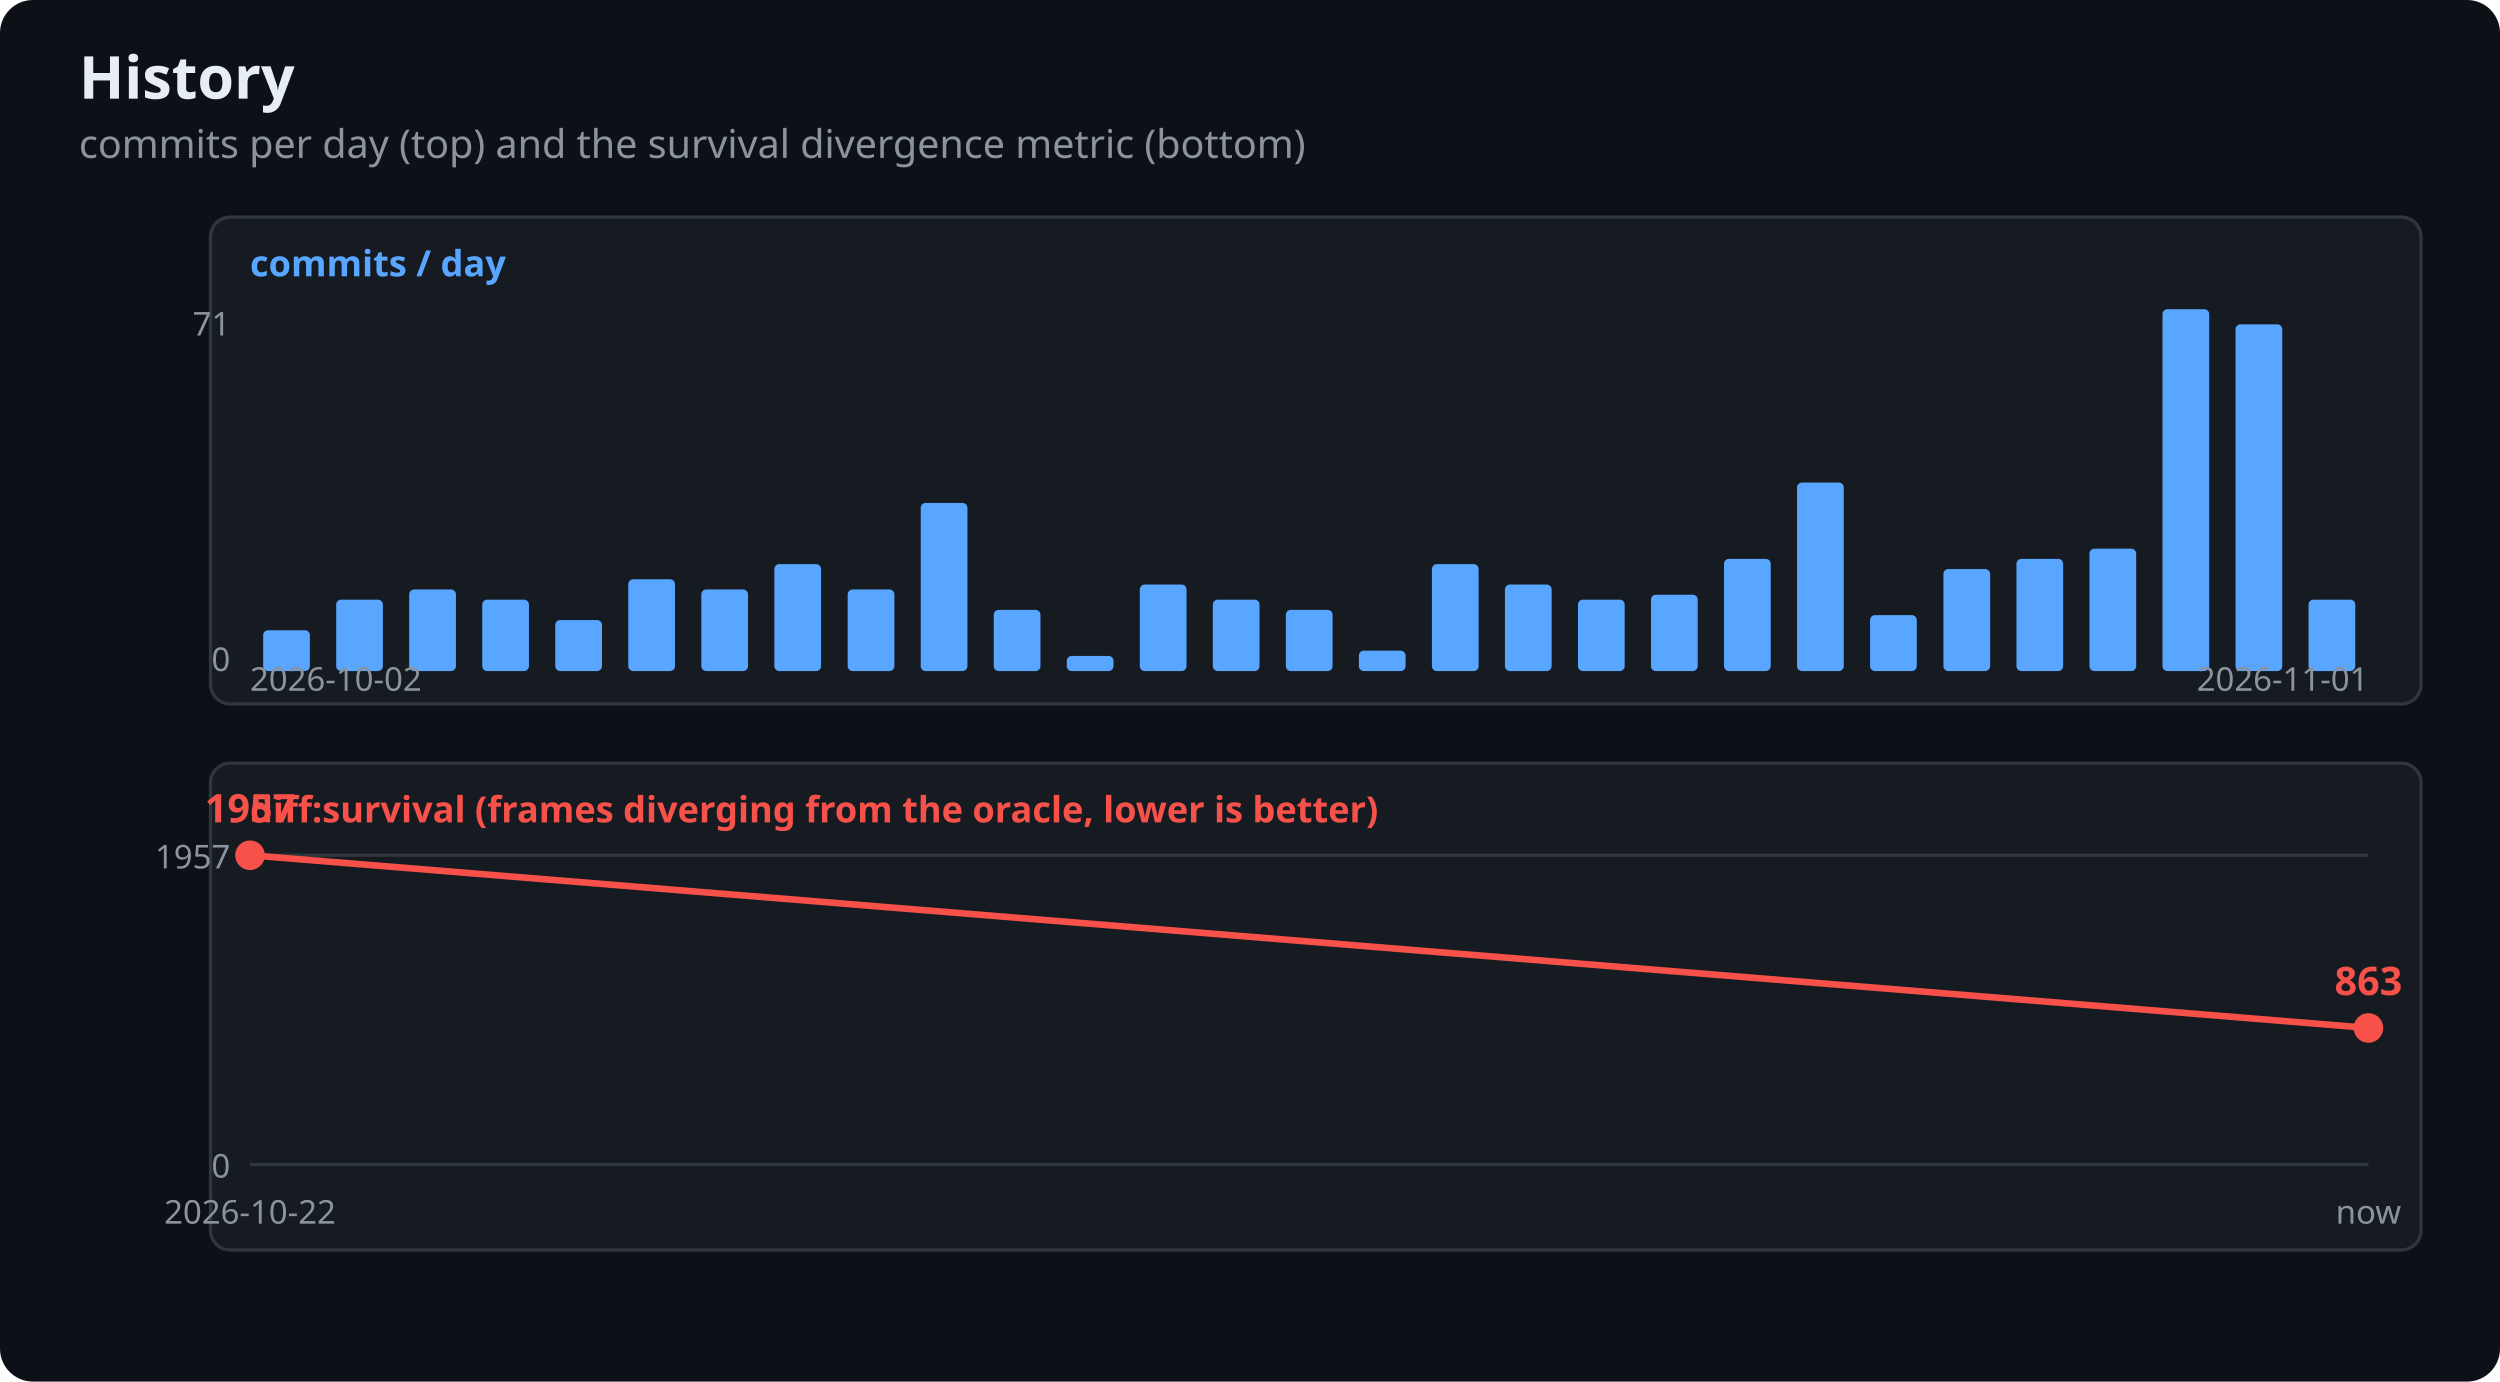
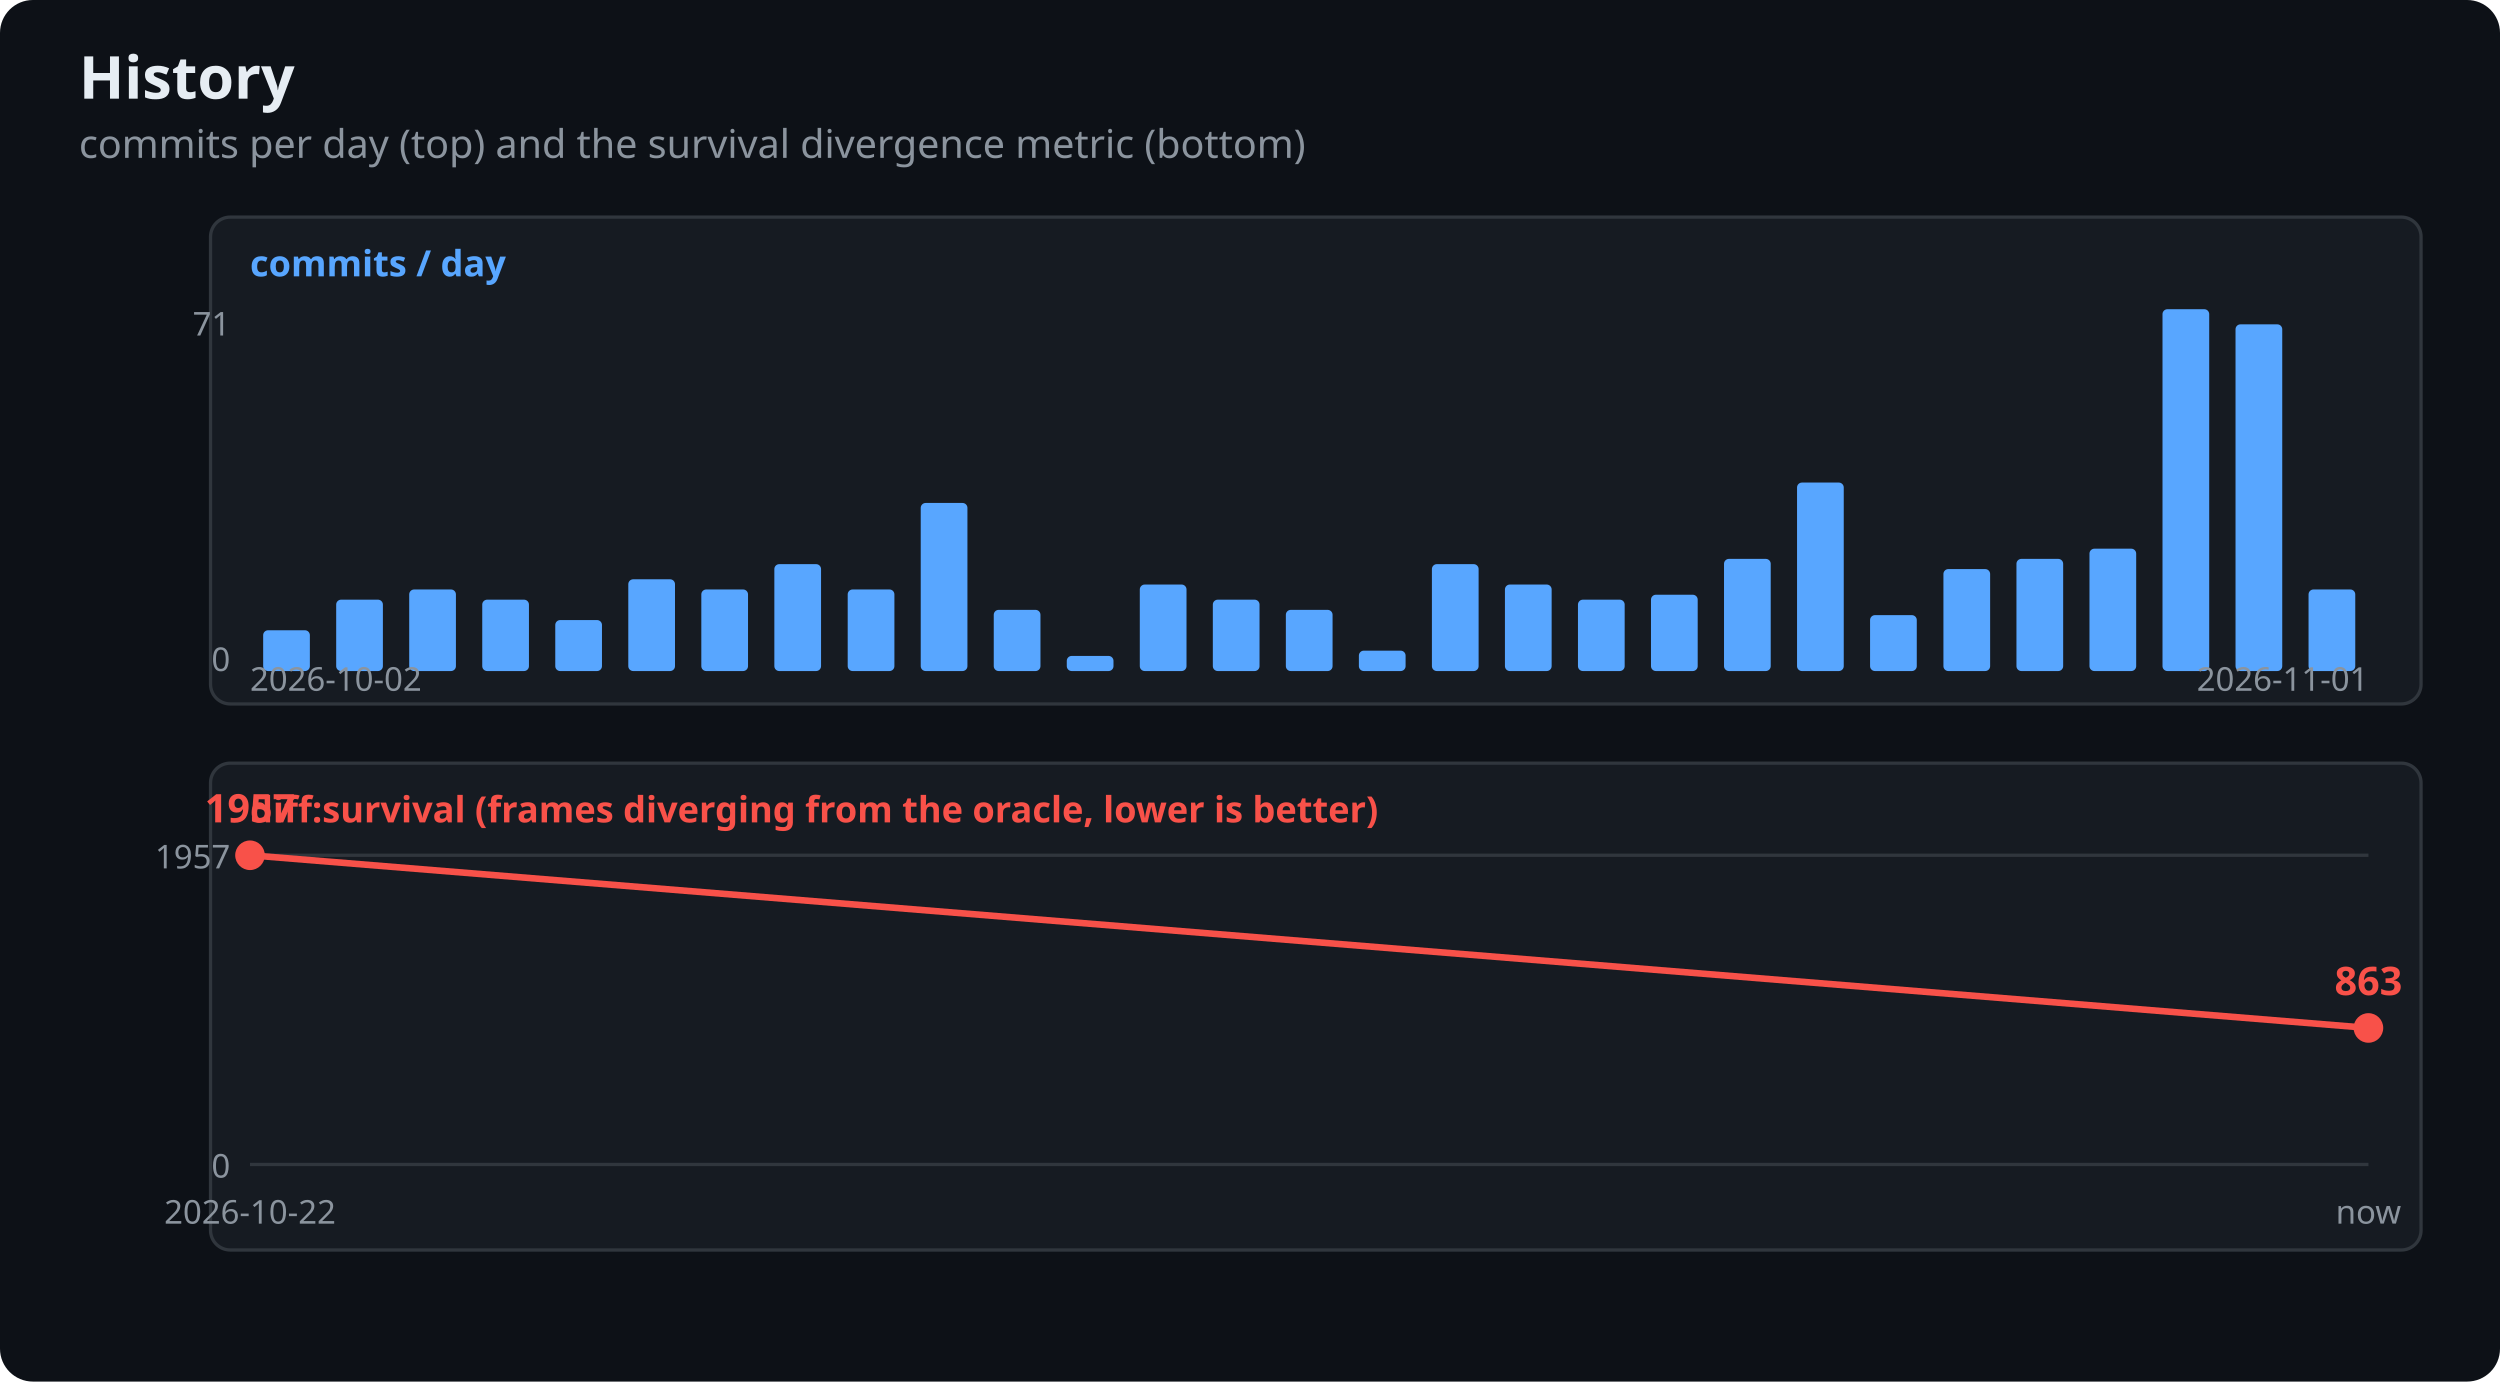
<svg xmlns="http://www.w3.org/2000/svg" width="760" height="420" viewBox="0 0 760 420" font-family="Segoe UI,Ubuntu,sans-serif">
  <rect width="760" height="420" rx="10" fill="#0d1117" />
  <text x="24" y="30" fill="#e6edf3" font-size="18" font-weight="600">History</text>
  <text x="24" y="48" fill="#8b949e" font-size="12">commits per day (top) and the survival divergence metric (bottom)</text>
  <rect x="64" y="66" width="672" height="148" fill="#161b22" stroke="#30363d" rx="6" />
  <text x="76" y="84" fill="#58a6ff" font-size="11" font-weight="600">commits / day</text>
  <rect x="80.0" y="191.6" width="14.2" height="12.4" fill="#58a6ff" rx="1.5" />
  <rect x="102.2" y="182.3" width="14.2" height="21.7" fill="#58a6ff" rx="1.5" />
  <rect x="124.4" y="179.2" width="14.2" height="24.8" fill="#58a6ff" rx="1.5" />
  <rect x="146.6" y="182.3" width="14.2" height="21.7" fill="#58a6ff" rx="1.5" />
  <rect x="168.8" y="188.5" width="14.2" height="15.5" fill="#58a6ff" rx="1.5" />
  <rect x="191.0" y="176.1" width="14.2" height="27.9" fill="#58a6ff" rx="1.5" />
  <rect x="213.2" y="179.2" width="14.2" height="24.8" fill="#58a6ff" rx="1.5" />
  <rect x="235.4" y="171.5" width="14.2" height="32.5" fill="#58a6ff" rx="1.5" />
  <rect x="257.7" y="179.2" width="14.2" height="24.8" fill="#58a6ff" rx="1.5" />
  <rect x="279.9" y="152.9" width="14.2" height="51.1" fill="#58a6ff" rx="1.5" />
  <rect x="302.1" y="185.4" width="14.2" height="18.6" fill="#58a6ff" rx="1.5" />
  <rect x="324.3" y="199.4" width="14.2" height="4.6" fill="#58a6ff" rx="1.5" />
  <rect x="346.5" y="177.7" width="14.2" height="26.3" fill="#58a6ff" rx="1.5" />
  <rect x="368.7" y="182.3" width="14.2" height="21.7" fill="#58a6ff" rx="1.5" />
  <rect x="390.9" y="185.4" width="14.2" height="18.6" fill="#58a6ff" rx="1.5" />
  <rect x="413.1" y="197.8" width="14.2" height="6.2" fill="#58a6ff" rx="1.5" />
  <rect x="435.3" y="171.5" width="14.2" height="32.5" fill="#58a6ff" rx="1.5" />
  <rect x="457.5" y="177.7" width="14.2" height="26.3" fill="#58a6ff" rx="1.5" />
  <rect x="479.7" y="182.3" width="14.2" height="21.7" fill="#58a6ff" rx="1.5" />
  <rect x="501.9" y="180.8" width="14.2" height="23.2" fill="#58a6ff" rx="1.5" />
  <rect x="524.1" y="169.9" width="14.2" height="34.1" fill="#58a6ff" rx="1.5" />
  <rect x="546.3" y="146.7" width="14.2" height="57.3" fill="#58a6ff" rx="1.5" />
  <rect x="568.5" y="187.0" width="14.2" height="17.0" fill="#58a6ff" rx="1.5" />
  <rect x="590.8" y="173.0" width="14.2" height="31.0" fill="#58a6ff" rx="1.5" />
  <rect x="613.0" y="169.9" width="14.2" height="34.1" fill="#58a6ff" rx="1.5" />
  <rect x="635.2" y="166.8" width="14.2" height="37.2" fill="#58a6ff" rx="1.5" />
  <rect x="657.4" y="94.0" width="14.2" height="110.0" fill="#58a6ff" rx="1.5" />
  <rect x="679.6" y="98.6" width="14.2" height="105.4" fill="#58a6ff" rx="1.5" />
-   <rect x="701.8" y="182.3" width="14.2" height="21.7" fill="#58a6ff" rx="1.5" />
+   <rect x="701.8" y="179.2" width="14.2" height="24.8" fill="#58a6ff" rx="1.5" />
  <text x="70" y="102" fill="#8b949e" font-size="10" text-anchor="end">71</text>
  <text x="70" y="204" fill="#8b949e" font-size="10" text-anchor="end">0</text>
  <text x="76" y="210" fill="#8b949e" font-size="10">2026-10-02</text>
  <text x="720" y="210" fill="#8b949e" font-size="10" text-anchor="end">2026-11-01</text>
  <rect x="64" y="232" width="672" height="148" fill="#161b22" stroke="#30363d" rx="6" />
  <text x="76" y="250" fill="#f85149" font-size="11" font-weight="600">diff:survival (frames diverging from the oracle, lower is better)</text>
  <line x1="76" y1="354.0" x2="720" y2="354.0" stroke="#30363d" stroke-width="1" />
  <text x="70" y="358.0" fill="#8b949e" font-size="10" text-anchor="end">0</text>
  <line x1="76" y1="260.0" x2="720" y2="260.0" stroke="#30363d" stroke-width="1" />
  <text x="70" y="264.0" fill="#8b949e" font-size="10" text-anchor="end">1957</text>
  <circle cx="76.0" cy="260.0" r="4.5" fill="#f85149" />
  <text x="76.0" y="250.0" fill="#f85149" font-size="12" font-weight="600" text-anchor="middle">1957</text>
  <text x="76.0" y="372" fill="#8b949e" font-size="10" text-anchor="middle">2026-10-22</text>
  <circle cx="720.0" cy="312.5" r="4.5" fill="#f85149" />
  <text x="720.0" y="302.5" fill="#f85149" font-size="12" font-weight="600" text-anchor="middle">863</text>
  <text x="720.0" y="372" fill="#8b949e" font-size="10" text-anchor="middle">now</text>
  <polyline points="76.0,260.0 720.0,312.5" fill="none" stroke="#f85149" stroke-width="2" />
</svg>
